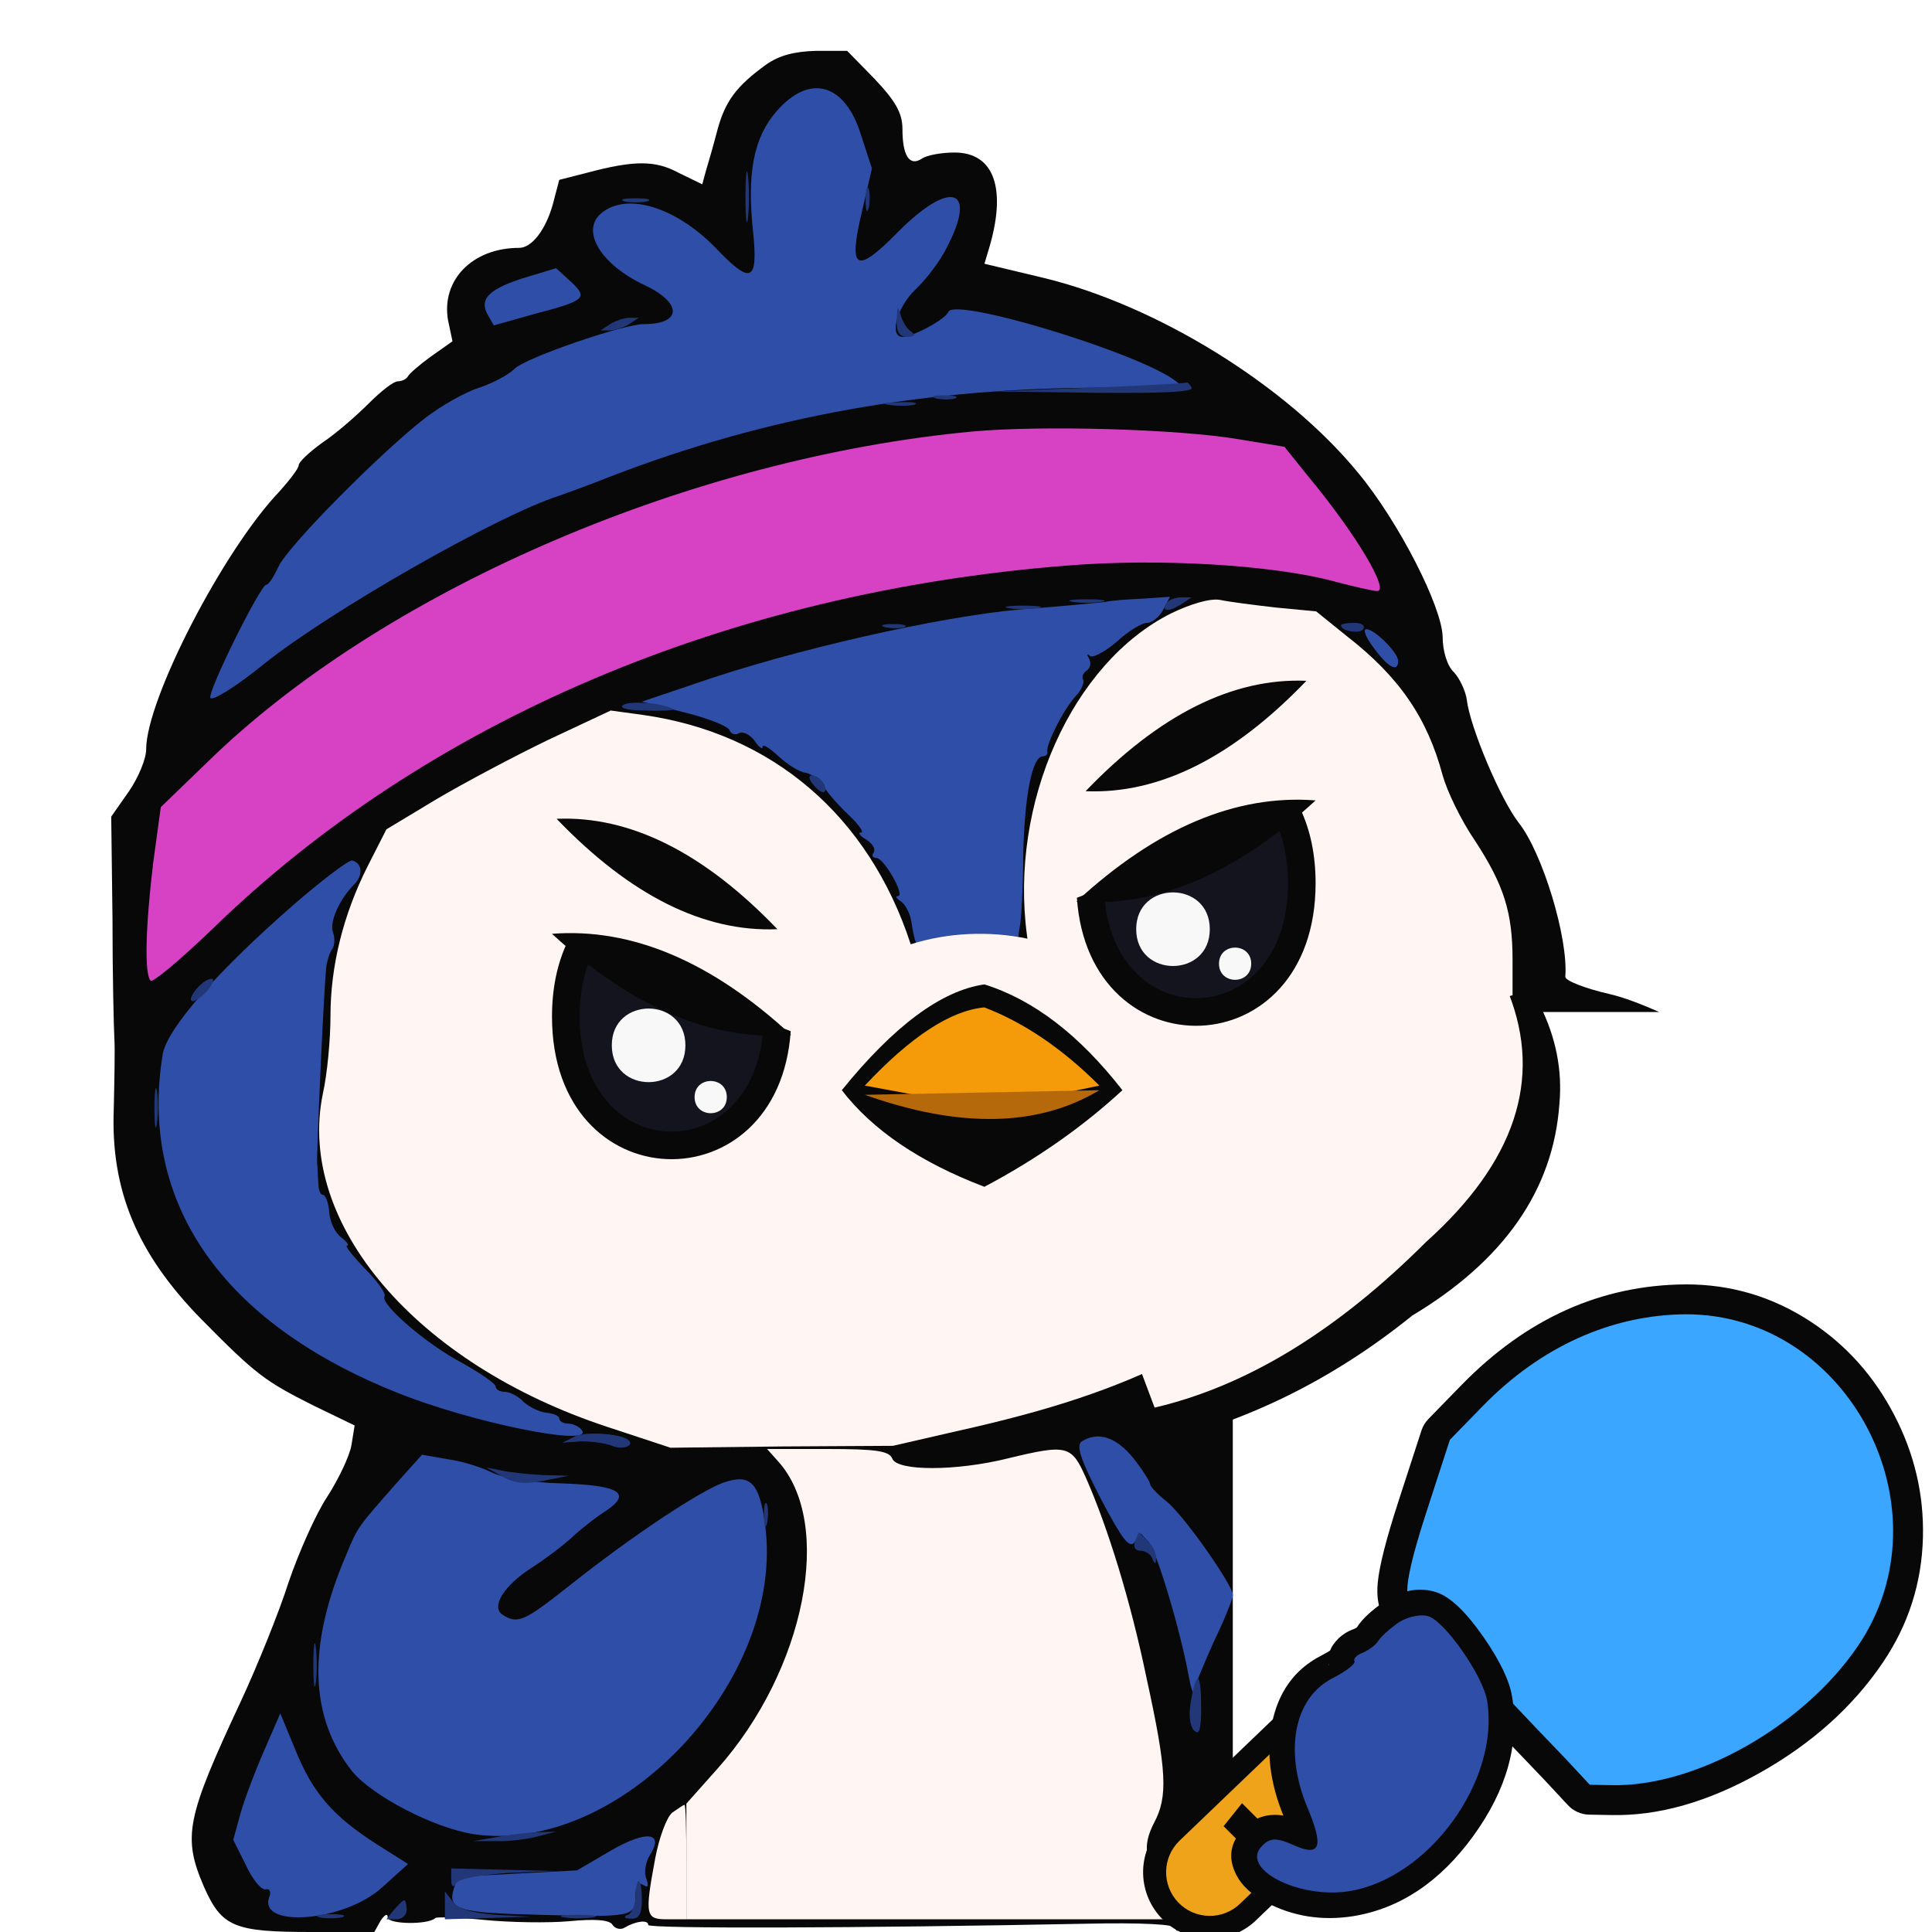
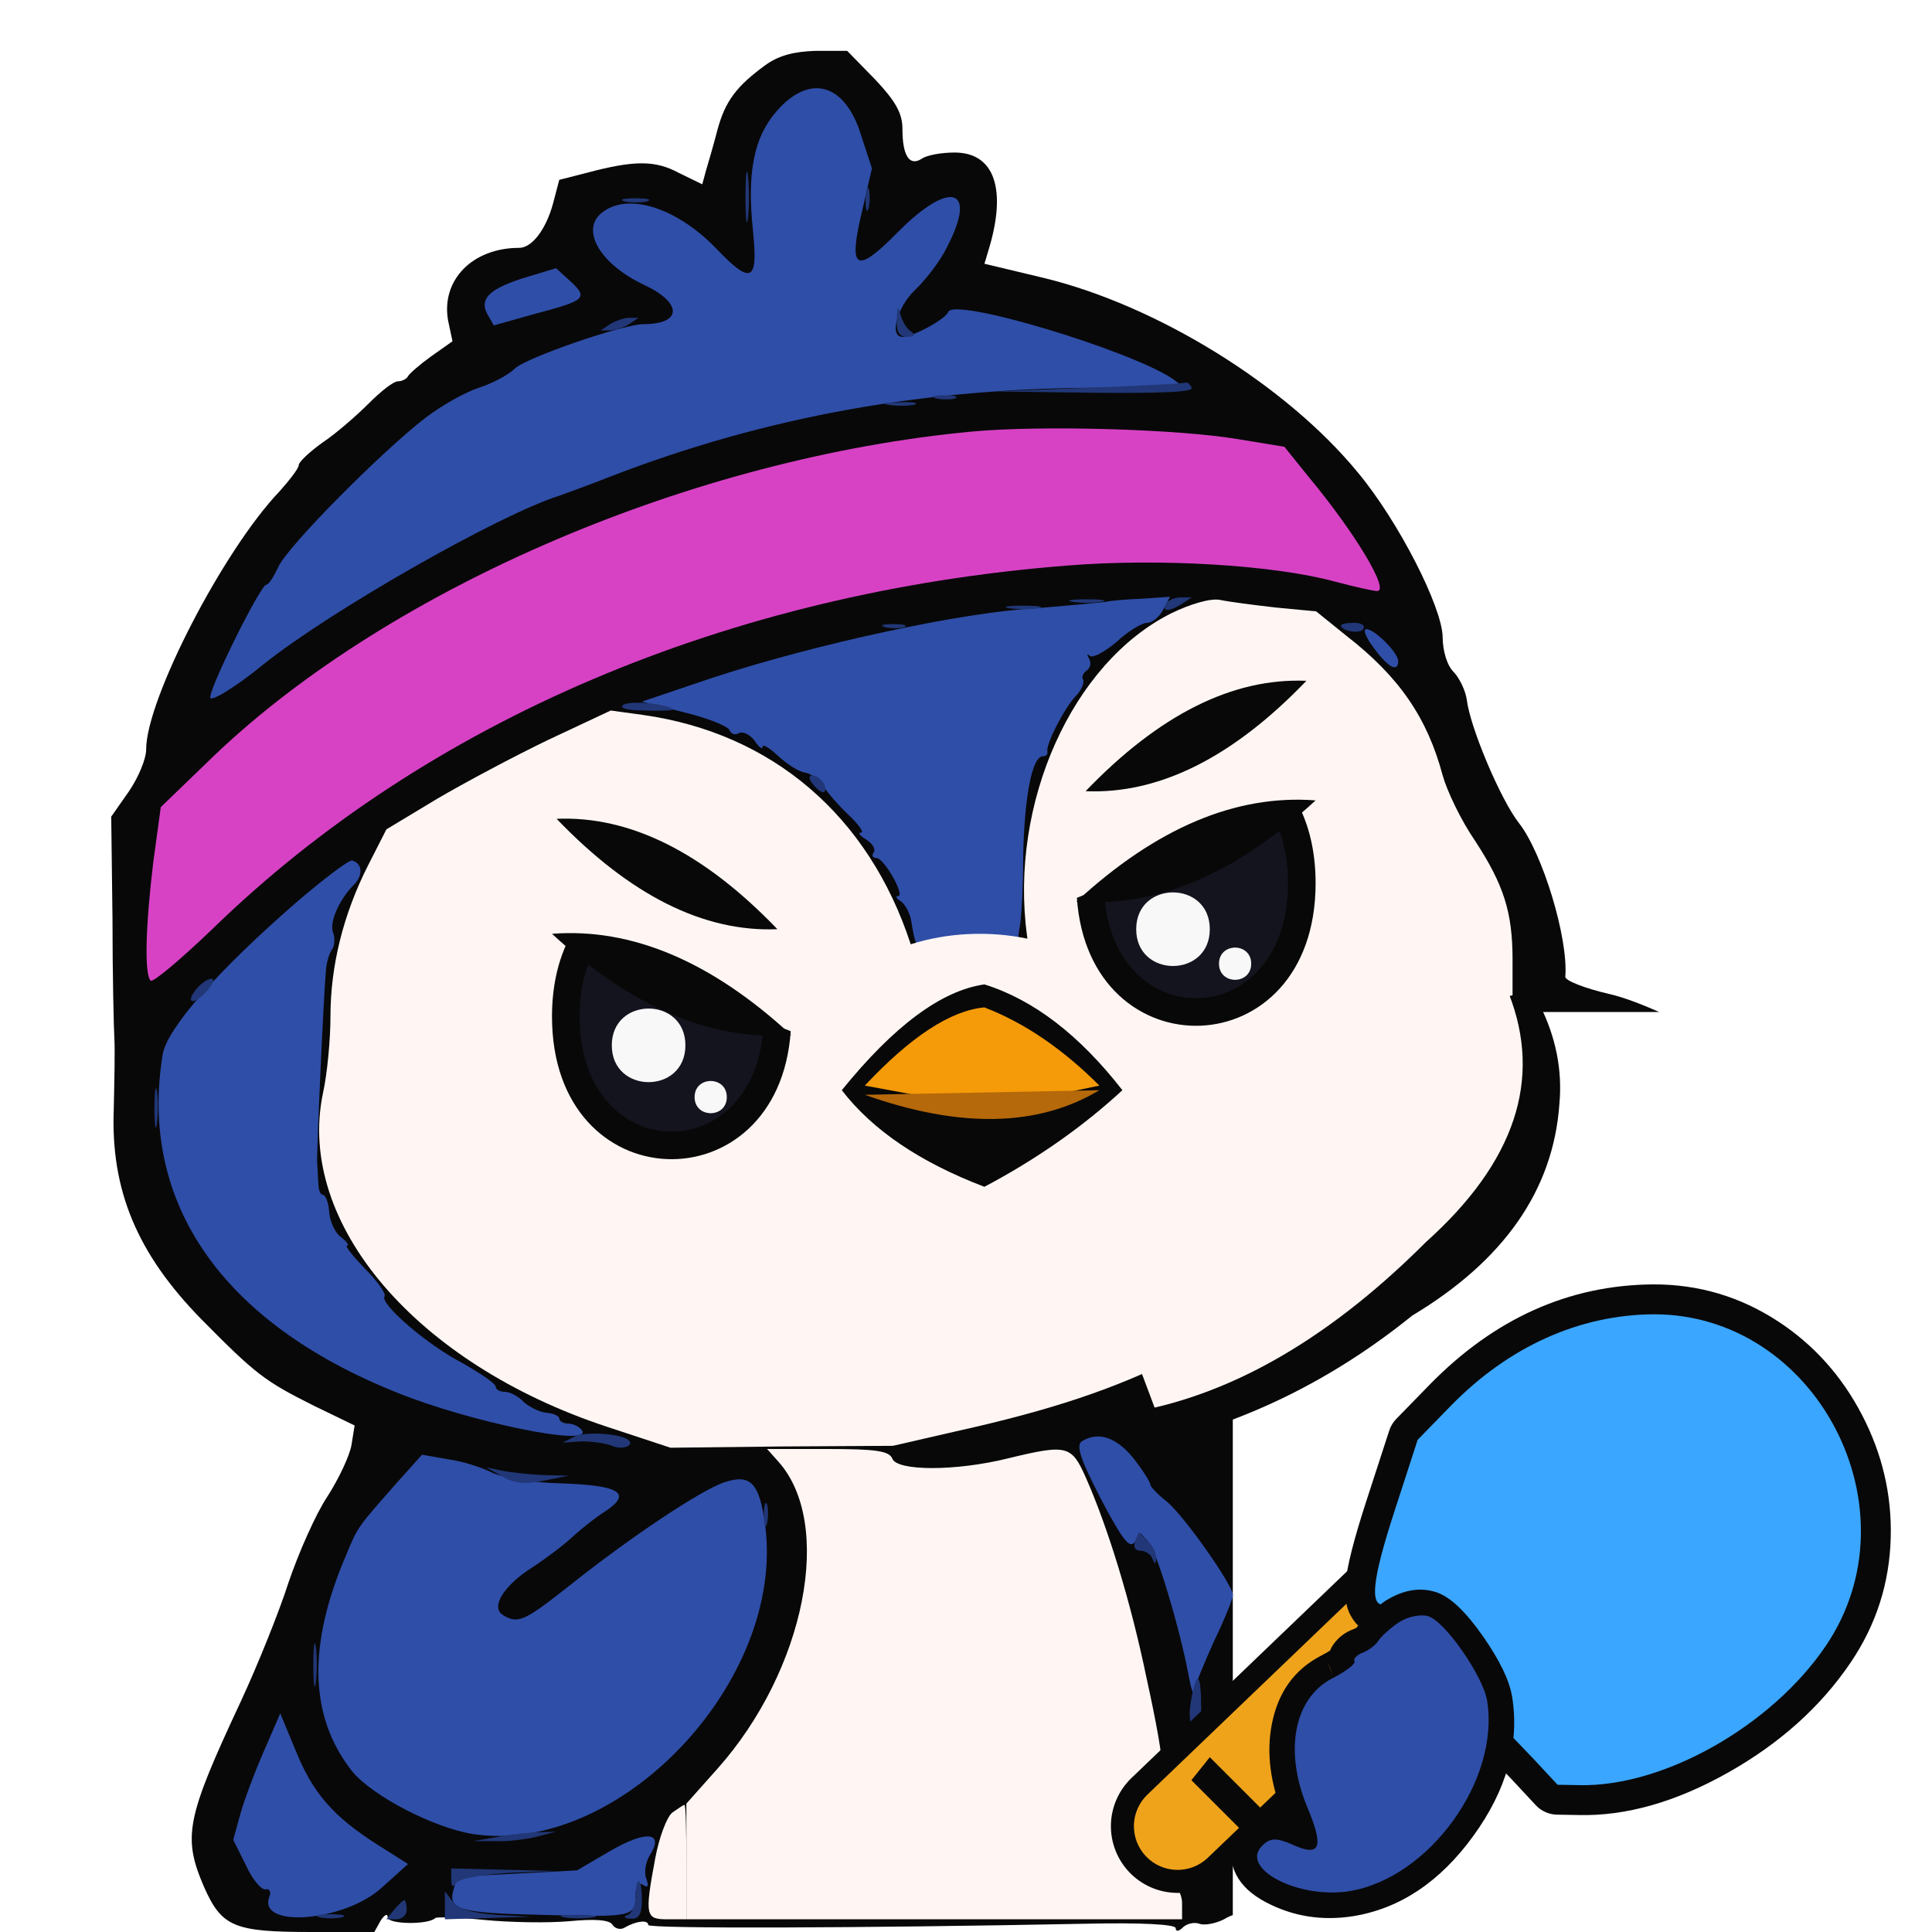
<svg xmlns="http://www.w3.org/2000/svg" viewBox="0 0 420 420" aria-hidden="true" class="sthings" data-character="pip">
  <g data-pip-part="body">
    <path fill="#080808" fill-rule="evenodd" d="M166.48 14.092C169.382 12.02 172.697 11.191 177.395 11.053H184.164L190.243 17.27C194.664 21.967 196.184 24.592 196.184 28.046C196.184 33.849 197.704 36.197 200.329 34.539C201.434 33.711 204.75 33.158 207.513 33.158C216.217 33.158 218.98 41.171 214.836 54.572L214.007 57.336L226.717 60.375C251.447 66.316 279.632 83.724 295.243 102.789C304.086 113.428 313.48 131.941 313.618 138.434C313.618 141.474 314.586 144.789 316.105 146.171C317.349 147.553 318.592 150.178 318.868 152.112C319.559 158.053 326.191 173.803 330.197 178.914C335.309 185.408 340.974 203.921 340.283 212.349C340.283 213.178 344.428 214.836 349.816 216.079C352.695 216.728 356.599 218.186 360.677 220H268V416.327C267.397 416.533 266.736 416.841 266.092 417.237C264.158 418.204 261.809 418.618 260.704 418.204C259.599 417.789 257.941 418.204 257.112 419.033C256.283 419.862 255.592 420 255.592 419.171C255.592 418.342 248.27 417.928 235.974 418.204C187.066 419.171 140.921 419.309 140.921 418.48C140.921 417.237 138.158 417.651 135.809 419.033C134.98 419.586 133.737 419.309 133.184 418.48C132.632 417.375 129.454 417.099 123.789 417.651C119.23 418.066 110.803 417.928 105.276 417.375C99.75 416.822 94.914 416.684 94.638 416.961C93.118 418.48 84.276 418.342 84.276 416.822C84.276 415.855 83.586 416.27 82.757 417.513L81.375 420H67.697C50.842 420 48.217 418.895 44.349 410.191C39.651 399.276 40.48 395.27 52.362 369.849C55.954 362.112 60.651 350.507 62.724 344.013C64.934 337.52 68.664 329.092 71.151 325.362C73.638 321.493 75.987 316.52 76.401 314.171L77.092 309.888L68.25 305.605C57.474 300.217 55.539 298.697 43.796 286.816C29.842 272.586 24.039 258.77 24.73 241.086C24.868 235.007 25.007 228.099 24.868 225.888C24.73 223.539 24.454 211.796 24.454 199.638L24.178 177.533L28.046 172.007C30.118 168.967 31.776 164.961 31.776 162.888C31.776 152.112 48.493 119.645 60.789 106.796C63 104.309 64.934 101.822 64.934 101.132C64.934 100.441 67.283 98.23 70.184 96.158C73.086 94.224 77.507 90.355 80.132 87.73C82.757 85.105 85.52 82.895 86.487 82.895C87.454 82.895 88.421 82.342 88.697 81.789C88.974 81.237 91.184 79.303 93.671 77.507L98.368 74.191L97.401 69.632C95.882 60.928 102.651 53.882 112.875 53.882C115.638 53.882 118.678 49.875 120.197 44.349L121.579 39.099L127.52 37.579C137.882 34.816 142.441 34.816 147.553 37.579L152.664 40.066L153.493 37.026C154.046 35.23 155.151 31.362 155.98 28.184C157.638 22.105 159.987 18.789 166.48 14.092Z" />
    <path fill="#080808" fill-rule="evenodd" d="M318 198Q341 218 339 240Q337 268 307 286Q281 307 250 314L247 301Q285 291 301 270Q322 247 318 223V198Z" />
    <path fill="#2f4ea8" fill-rule="evenodd" d="M168.829 24.178C163.855 29.842 162.336 37.579 163.717 50.428C164.822 61.342 163.303 62.033 155.428 53.743C146.862 45.039 136.5 41.862 130.974 46.145C126 49.875 130.421 57.474 140.23 62.033C148.382 65.901 148.243 70.461 139.954 70.461C135.533 70.461 114.257 77.783 111.908 80.132C110.526 81.513 107.072 83.309 104.171 84.276C101.132 85.243 96.02 88.145 92.566 90.77C83.171 97.954 62.447 118.816 60.513 123.237C59.546 125.309 58.441 127.105 57.888 127.105C56.645 127.105 45.178 150.178 45.73 151.697C46.007 152.526 51.257 149.349 57.336 144.375C71.842 132.77 108.454 111.908 121.579 107.763C123.513 107.072 128.487 105.276 132.632 103.618C166.618 90.493 201.296 84.276 240.118 84.276H257.526L254.901 82.342C245.645 76.125 207.237 64.52 206.132 67.836C205.579 69.355 198.533 73.224 196.184 73.224C193.283 73.224 194.941 66.868 198.947 63C201.296 60.789 204.474 56.645 205.855 53.743C212.625 40.757 206.546 38.961 195.079 50.566C185.961 59.822 184.303 58.717 187.48 45.592L189.553 36.612L187.204 29.428C183.75 18.099 176.013 15.888 168.829 24.178Z" />
    <path fill="#2f4ea8" fill-rule="evenodd" d="M114.947 60.099C106.105 62.724 103.895 65.072 106.243 68.803L107.349 70.737L116.191 68.25C127.243 65.349 127.934 64.796 124.066 61.204L120.888 58.303L114.947 60.099Z" />
    <path fill="#2f4ea8" fill-rule="evenodd" d="M240.395 130.836C239.289 130.974 230.862 131.803 221.743 132.493C204.474 134.013 172.421 141.197 151.007 148.658L139.539 152.526L148.796 154.875C153.908 156.118 158.329 157.914 158.605 158.743C158.882 159.572 159.849 159.849 160.539 159.434C161.368 158.882 162.888 159.572 163.993 160.954C164.961 162.474 165.789 163.026 165.789 162.336C165.789 161.645 167.309 162.612 169.243 164.408C171.178 166.204 173.803 167.862 175.184 168C176.428 168.276 178.224 169.52 178.914 170.763C179.743 172.145 182.092 174.908 184.441 177.118C186.651 179.191 187.895 180.987 187.204 180.987C186.375 180.987 186.928 181.678 188.309 182.507C189.553 183.336 190.382 184.441 189.967 185.27C189.414 185.961 189.691 186.513 190.52 186.513C192.178 186.513 196.875 194.803 195.217 194.803C194.526 194.803 194.941 195.355 195.77 195.908C196.737 196.461 197.842 198.533 198.118 200.329C198.395 202.263 198.809 204.059 198.947 204.474C199.224 204.888 199.224 205.579 199.086 206.132C199.086 206.822 199.638 207.237 200.467 207.237C201.296 207.237 201.711 208.066 201.296 209.171C200.053 212.211 203.921 212.901 209.171 210.691C211.934 209.586 215.664 208.618 217.599 208.618C219.947 208.618 221.053 207.789 221.191 206.132C221.191 204.888 221.467 202.539 221.743 201.158C222.02 199.638 222.434 192.868 222.434 185.961C222.711 173.112 224.368 164.408 226.717 164.408C227.408 164.408 227.822 163.993 227.684 163.303C227.408 161.783 231.138 154.322 233.763 151.421C235.145 150.039 235.836 148.243 235.421 147.691C235.145 147.138 235.421 146.309 236.25 145.757C237.079 145.204 237.217 144.099 236.803 143.27C236.25 142.303 236.25 142.026 236.941 142.579C237.493 143.132 240.118 141.75 242.743 139.539C245.23 137.191 248.27 135.395 249.375 135.395C250.48 135.395 252 134.151 252.829 132.632L254.349 129.73L248.408 130.145C245.092 130.283 241.5 130.559 240.395 130.836Z" />
    <path fill="#2f4ea8" fill-rule="evenodd" d="M298.697 140.921C301.737 145.066 303.947 146.309 303.947 143.684C303.947 141.888 298.836 136.776 297.039 136.776C296.211 136.776 296.901 138.572 298.697 140.921Z" />
    <path fill="#2f4ea8" fill-rule="evenodd" d="M64.243 196.322C47.388 210.967 36.336 223.539 35.368 229.204C30.118 261.395 48.217 287.507 86.211 302.704C102.237 309.197 128.763 314.586 126.553 310.993C126 310.164 124.618 309.474 123.513 309.474C122.408 309.474 121.579 308.921 121.579 308.368C121.579 307.816 120.336 307.263 118.816 307.125C117.296 306.987 115.086 305.882 113.842 304.776C112.737 303.533 110.803 302.566 109.697 302.566C108.592 302.566 107.763 302.013 107.763 301.461C107.763 300.77 104.447 298.559 100.579 296.349C92.842 292.342 82.618 283.5 83.586 281.842C84 281.289 82.066 278.526 79.303 275.763C76.678 273 74.882 270.789 75.434 270.789C75.987 270.789 75.434 269.961 74.191 268.993C72.947 268.164 71.704 265.678 71.566 263.467C71.428 261.395 70.737 259.737 70.184 259.737C69.632 259.737 69.217 258.632 69.217 257.25C69.079 256.007 69.079 253.934 68.941 252.829C68.803 250.895 70.322 216.77 70.875 210.691C71.013 209.171 71.566 207.237 72.257 206.27C72.809 205.441 72.809 203.783 72.395 202.678C71.566 200.467 73.776 195.493 76.954 192.316C79.026 190.243 78.75 187.618 76.539 187.066C75.849 186.928 70.322 191.072 64.243 196.322Z" />
    <path fill="#2f4ea8" fill-rule="evenodd" d="M235.145 313.342C233.901 314.309 234.868 317.211 239.289 325.776C243.849 334.48 245.507 336.691 246.612 335.309L247.993 333.375L249.651 335.171C251.309 336.829 256.421 353.684 258.355 364.046C258.908 367.086 259.461 368.743 259.599 367.776C259.599 366.671 261.671 361.836 263.882 356.862C266.23 352.026 268.026 347.467 268.026 346.776C268.026 344.566 257.112 329.092 253.52 326.329C251.586 324.809 250.066 323.151 250.066 322.737C250.066 322.184 248.408 319.559 246.336 316.934C242.605 312.375 238.737 311.132 235.145 313.342Z" />
    <path fill="#2f4ea8" fill-rule="evenodd" d="M85.796 322.875C77.921 331.855 77.783 331.855 75.296 337.934C66.73 357.829 67.283 373.303 76.539 385.046C80.961 390.434 94.224 397.342 102.928 398.724C134.842 403.421 170.763 365.289 166.342 331.579C165.099 322.322 163.164 320.25 157.224 322.322C151.974 324.257 137.329 333.928 123.789 344.704C113.98 352.441 112.599 353.132 109.283 351.059C106.658 349.401 109.421 344.704 115.776 340.697C118.539 338.901 122.408 336 124.342 334.204C126.276 332.408 129.592 329.783 131.803 328.401C137.467 324.533 134.566 322.875 121.717 322.461C115.5 322.322 109.145 321.217 106.934 320.112C104.724 319.007 100.441 317.625 97.263 317.211L91.737 316.243L85.796 322.875Z" />
    <path fill="#2f4ea8" fill-rule="evenodd" d="M57.336 380.763C55.401 385.184 53.053 391.401 52.224 394.441L50.704 399.967L53.467 405.493C54.849 408.533 56.783 410.882 57.75 410.743C58.579 410.467 58.993 411.296 58.579 412.263C55.816 419.309 74.882 417.789 83.033 410.329L88.697 405.217L81.928 400.934C72.395 394.855 67.974 389.743 64.243 380.487L60.928 372.474L57.336 380.763Z" />
    <path fill="#2f4ea8" fill-rule="evenodd" d="M132.77 402.316 125.447 406.599 112.461 407.289 99.474 407.98 98.645 410.605C97.263 415.164 99.612 415.855 117.572 416.27C137.467 416.822 138.158 416.684 138.158 412.125C138.158 409.914 138.711 409.086 139.816 409.776C140.921 410.467 141.059 410.053 140.507 408.395C139.954 407.151 140.368 404.803 141.197 403.421C144.513 398.309 140.645 397.757 132.77 402.316Z" />
    <path fill="#213777" fill-rule="evenodd" d="M162.059 42.829C162.059 47.803 162.336 49.737 162.612 47.25C162.888 44.901 162.888 40.757 162.612 38.27C162.336 35.921 162.059 37.855 162.059 42.829Z" />
    <path fill="#213777" fill-rule="evenodd" d="M188.171 43.52C188.171 45.73 188.447 46.559 188.862 45.178C189.138 43.934 189.138 42 188.862 41.033C188.447 40.204 188.171 41.171 188.171 43.52Z" />
    <path fill="#213777" fill-rule="evenodd" d="M135.809 43.796C137.053 44.072 139.263 44.072 140.645 43.796C141.888 43.382 140.783 43.105 138.158 43.105C135.533 43.105 134.428 43.382 135.809 43.796Z" />
    <path fill="#213777" fill-rule="evenodd" d="M194.941 69.355C194.803 72.257 195.493 73.224 197.289 73.224C198.809 73.224 199.086 72.809 198.118 72.118C197.151 71.566 196.184 69.908 195.77 68.388C195.217 66.316 195.079 66.454 194.941 69.355Z" />
    <path fill="#213777" fill-rule="evenodd" d="M132.632 70.461 130.559 71.842H132.632C133.737 71.842 135.671 71.151 136.776 70.461L138.849 69.079H136.776C135.671 69.079 133.737 69.77 132.632 70.461Z" />
    <path fill="#213777" fill-rule="evenodd" d="M236.941 84.276 216.217 85.105 238.046 85.382C252.276 85.52 259.599 85.243 259.046 84.276C258.632 83.447 258.079 83.033 257.941 83.171C257.803 83.309 248.408 83.862 236.941 84.276Z" />
    <path fill="#213777" fill-rule="evenodd" d="M203.507 86.625C204.75 86.901 206.684 86.901 207.651 86.625C208.48 86.211 207.513 85.934 205.164 85.934C202.954 85.934 202.125 86.211 203.507 86.625Z" />
    <path fill="#213777" fill-rule="evenodd" d="M193.145 88.007C194.803 88.283 197.289 88.283 198.671 88.007C199.914 87.592 198.533 87.316 195.493 87.454C192.454 87.454 191.349 87.73 193.145 88.007Z" />
    <path fill="#213777" fill-rule="evenodd" d="M233.211 130.836C234.868 131.112 237.632 131.112 239.428 130.836C241.086 130.559 239.704 130.283 236.25 130.283C232.796 130.283 231.414 130.559 233.211 130.836Z" />
    <path fill="#213777" fill-rule="evenodd" d="M253.52 131.25C252.414 133.046 254.211 133.046 256.974 131.25L259.046 129.868H256.697C255.454 129.868 253.934 130.421 253.52 131.25Z" />
    <path fill="#213777" fill-rule="evenodd" d="M219.395 132.217C221.053 132.493 223.816 132.493 225.612 132.217C227.27 131.941 225.888 131.664 222.434 131.664C218.98 131.664 217.599 131.941 219.395 132.217Z" />
    <path fill="#213777" fill-rule="evenodd" d="M192.454 136.362C193.697 136.638 195.632 136.638 196.599 136.362C197.428 135.947 196.461 135.671 194.112 135.671C191.901 135.671 191.072 135.947 192.454 136.362Z" />
    <path fill="#213777" fill-rule="evenodd" d="M291.513 135.947C291.513 137.191 295.658 137.882 296.349 136.776C296.901 135.947 295.934 135.395 294.414 135.395C292.757 135.395 291.513 135.671 291.513 135.947Z" />
    <path fill="#213777" fill-rule="evenodd" d="M135.533 153.217C134.428 153.908 136.362 154.461 140.23 154.461C143.822 154.599 146.586 154.461 146.309 154.184C144.789 152.941 137.053 152.25 135.533 153.217Z" />
    <path fill="#213777" fill-rule="evenodd" d="M176.842 170.625C177.809 171.868 178.914 172.421 179.191 172.145C180.158 171.178 178.224 168.553 176.566 168.553C175.737 168.553 175.737 169.382 176.842 170.625Z" />
    <path fill="#213777" fill-rule="evenodd" d="M42.829 214.836C40.066 218.151 42 218.704 44.901 215.526C46.283 214.007 46.697 212.763 46.007 212.763C45.178 212.763 43.796 213.73 42.829 214.836Z" />
    <path fill="#213777" fill-rule="evenodd" d="M33.572 241.086C33.572 244.816 33.849 246.336 34.125 244.125C34.401 242.053 34.401 239.013 34.125 237.217C33.849 235.559 33.572 237.217 33.572 241.086Z" />
    <path fill="#213777" fill-rule="evenodd" d="M125.033 312.237 122.27 313.618 126.414 313.342C128.763 313.342 131.664 313.757 133.046 314.309C135.257 315.276 138.02 314.309 136.638 313.066C135.118 311.684 127.52 311.132 125.033 312.237Z" />
    <path fill="#213777" fill-rule="evenodd" d="M109.145 320.941C111.632 322.461 114.118 322.737 118.125 321.908L123.651 320.803L118.125 320.664C115.086 320.526 111.079 320.112 109.145 319.697L105.691 319.007L109.145 320.941Z" />
    <path fill="#213777" fill-rule="evenodd" d="M166.066 329.507C166.066 331.717 166.342 332.546 166.757 331.164C167.033 329.921 167.033 327.987 166.757 327.02C166.342 326.191 166.066 327.158 166.066 329.507Z" />
    <path fill="#213777" fill-rule="evenodd" d="M246.75 335.033C246.336 336.276 246.75 337.105 247.855 337.105C248.961 337.105 250.204 337.934 250.48 338.763C251.033 340.145 251.309 340.145 251.309 338.763C251.447 337.796 250.618 336 249.513 335.033L247.579 333.099L246.75 335.033Z" />
    <path fill="#213777" fill-rule="evenodd" d="M68.112 361.974C68.112 366.118 68.388 367.914 68.664 365.704C68.941 363.632 68.941 360.316 68.664 358.105C68.388 356.033 68.112 357.829 68.112 361.974Z" />
    <path fill="#213777" fill-rule="evenodd" d="M258.908 369.711C258.355 372.75 258.632 375.237 259.599 376.204C260.704 377.309 261.118 376.066 261.118 371.23C261.118 363.493 260.151 362.803 258.908 369.711Z" />
    <path fill="#213777" fill-rule="evenodd" d="M281.98 379.934C281.98 381.868 282.533 384.355 283.224 385.461L284.605 387.533L284.467 385.461C284.329 384.355 283.776 381.868 283.224 379.934L282.118 376.48L281.98 379.934Z" />
    <path fill="#213777" fill-rule="evenodd" d="M108.454 399.276 102.928 400.243H107.763C110.388 400.382 114.533 399.829 116.743 399.276L120.888 398.171L117.434 398.309C115.5 398.309 111.493 398.724 108.454 399.276Z" />
    <path fill="#213777" fill-rule="evenodd" d="M98.092 408.533C98.092 410.191 98.507 410.467 99.197 409.362C99.75 408.395 104.586 407.566 110.526 407.151L120.888 406.737L109.559 406.461L98.092 406.184V408.533Z" />
    <path fill="#213777" fill-rule="evenodd" d="M138.158 412.263C138.158 414.059 137.329 415.993 136.5 416.27C135.395 416.684 135.671 417.099 137.191 417.099C138.849 417.237 139.539 416.132 139.539 413.092C139.539 410.743 139.263 408.947 138.849 408.947C138.434 408.947 138.158 410.467 138.158 412.263Z" />
    <path fill="#213777" fill-rule="evenodd" d="M291.237 409.914C292.895 410.191 295.382 410.191 296.763 409.914C298.007 409.5 296.625 409.224 293.586 409.362C290.546 409.362 289.441 409.638 291.237 409.914Z" />
    <path fill="#213777" fill-rule="evenodd" d="M96.711 414.197V417.237L106.105 416.961L115.362 416.684L107.763 416.27C102.789 415.855 99.612 415.026 98.507 413.507L96.711 411.158V414.197Z" />
    <path fill="#213777" fill-rule="evenodd" d="M85.658 415.164 84 417.237H86.211C87.454 417.237 88.421 416.27 88.421 415.164C88.421 414.059 88.145 413.092 87.868 413.092C87.592 413.092 86.625 414.059 85.658 415.164Z" />
    <path fill="#213777" fill-rule="evenodd" d="M69.493 416.822C70.737 417.099 72.947 417.099 74.329 416.822C75.572 416.408 74.467 416.132 71.842 416.132C69.217 416.132 68.112 416.408 69.493 416.822Z" />
    <path fill="#213777" fill-rule="evenodd" d="M122.684 416.822C124.342 417.099 127.105 417.099 128.901 416.822C130.559 416.546 129.178 416.27 125.724 416.27C122.27 416.27 120.888 416.546 122.684 416.822Z" />
    <path fill="#fff6f3" fill-rule="evenodd" d="M254.625 133.322C258.908 131.25 263.191 130.007 265.263 130.421C267.197 130.836 272.586 131.526 277.421 132.079L286.125 132.908L292.618 138.158C304.224 147.138 310.303 156.118 313.618 168.553C314.586 172.007 317.625 178.362 320.664 182.783C326.882 192.316 328.816 198.257 328.816 208.618V216.355L323.013 217.875C319.697 218.842 315.967 219.947 314.586 220.362C312.789 221.191 312.375 220.776 313.066 219.257C314.309 215.941 311.408 211.934 305.882 209.309L300.77 206.961L295.52 208.48C289.855 210.138 284.191 216.493 282.809 222.434C281.842 226.303 285.849 234.454 289.441 235.697C290.961 236.25 289.993 238.184 285.849 243.572C276.868 254.763 272.033 265.954 268.855 281.842L267.336 289.441L255.592 295.243C242.467 301.875 228.513 306.572 207.928 311.132L194.112 314.309L169.934 314.447L145.757 314.724L131.941 310.164C90.493 296.487 64.382 265.954 70.184 237.77C71.151 233.487 71.842 225.888 71.842 220.914C71.842 210 74.605 198.809 79.993 188.171L84 180.296L94.776 173.803C100.855 170.211 111.77 164.408 119.23 160.816L132.77 154.461L139.816 155.428C167.854 159.394 188.852 177.307 197.983 205.279C206.001 202.726 215.018 202.319 223.355 204.057L223.263 203.368C219.395 174.632 233.072 144.099 254.625 133.322Z" />
    <path fill="#fff6f3" fill-rule="evenodd" d="M273 208Q310 195 328 216Q339 244 310 270Q281 299 251 306L245 290Q264 265 267 241L273 208Z" />
    <path fill="#fff6f3" fill-rule="evenodd" d="M146.171 394.026C144.928 394.993 143.27 399.553 142.441 403.974C140.092 416.546 140.368 417.237 145.066 417.237H149.211V404.803C149.211 397.895 149.072 392.368 148.796 392.368C148.52 392.368 147.414 393.197 146.171 394.026Z" />
    <path fill="#fff6f3" fill-rule="evenodd" d="M169.105 317.625C181.401 331.164 175.046 363.079 155.98 384.493L149.211 392.092V404.664V417.237H203.092H256.974V413.783C256.974 411.711 255.73 409.5 253.52 408.118C248.961 405.079 248.132 401.625 250.895 396.237C253.934 390.572 253.658 384.908 249.237 364.737C245.783 348.02 240.809 331.993 236.112 321.355C232.934 314.171 232.105 313.895 218.98 317.072C207.789 319.836 194.941 319.836 193.974 317.072C193.283 315.414 190.382 315 179.882 315H166.757L169.105 317.625Z" />
    <path fill="#d742c5" fill-rule="evenodd" d="M211.382 93.809C150.868 99.474 85.243 127.52 46.836 163.993L34.954 175.461L33.296 187.618C31.638 201.434 31.362 211.796 32.743 213.178C33.158 213.73 39.237 208.618 46.145 201.987C92.704 156.671 158.329 128.763 231.829 122.961C252.138 121.303 276.868 122.822 290.132 126.414C294.276 127.52 298.559 128.487 299.388 128.487C302.151 128.487 294.691 115.914 284.329 103.48L279.217 97.125L269.132 95.467C256.007 93.257 226.303 92.428 211.382 93.809Z" />
  </g>
  <g data-pip-part="racket">
-     <path fill="#080808" fill-rule="evenodd" d="M346.036 347.466 273.036 417.466Q272.005 418.454 270.801 419.223Q269.597 419.991 268.267 420.51Q266.936 421.028 265.53 421.278Q264.124 421.527 262.696 421.497Q261.268 421.467 259.873 421.159Q258.479 420.851 257.171 420.277Q255.864 419.703 254.693 418.885Q253.523 418.067 252.534 417.036Q251.546 416.005 250.777 414.801Q250.009 413.597 249.49 412.267Q248.972 410.936 248.722 409.53Q248.473 408.124 248.503 406.696Q248.533 405.268 248.841 403.873Q249.149 402.479 249.723 401.171Q250.297 399.864 251.115 398.693Q251.934 397.523 252.964 396.534L325.964 326.534Q326.995 325.546 328.199 324.777Q329.403 324.009 330.733 323.49Q332.064 322.972 333.47 322.722Q334.876 322.473 336.304 322.503Q337.732 322.533 339.126 322.841Q340.521 323.149 341.829 323.723Q343.136 324.297 344.307 325.115Q345.477 325.934 346.466 326.964Q347.454 327.995 348.223 329.199Q348.991 330.403 349.51 331.733Q350.028 333.064 350.278 334.47Q350.527 335.876 350.497 337.304Q350.467 338.732 350.159 340.126Q349.851 341.521 349.277 342.828Q348.703 344.136 347.885 345.307Q347.067 346.477 346.036 347.466Z" />
-     <path fill="#efa31b" fill-rule="evenodd" d="M342.575 343.857 269.575 413.857Q268.9 414.505 268.111 415.008Q267.322 415.511 266.451 415.851Q265.579 416.191 264.657 416.354Q263.736 416.517 262.801 416.498Q261.865 416.478 260.952 416.276Q260.038 416.075 259.181 415.699Q258.324 415.323 257.558 414.786Q256.791 414.25 256.143 413.575Q255.495 412.9 254.992 412.111Q254.489 411.322 254.149 410.451Q253.809 409.579 253.646 408.657Q253.482 407.736 253.502 406.801Q253.522 405.865 253.723 404.952Q253.925 404.038 254.301 403.181Q254.677 402.324 255.213 401.558Q255.75 400.791 256.425 400.143L329.425 330.143Q330.1 329.495 330.889 328.992Q331.678 328.489 332.549 328.149Q333.421 327.809 334.342 327.646Q335.264 327.482 336.199 327.502Q337.135 327.522 338.048 327.723Q338.962 327.925 339.819 328.301Q340.676 328.677 341.442 329.213Q342.209 329.75 342.857 330.425Q343.505 331.1 344.008 331.889Q344.511 332.678 344.851 333.549Q345.191 334.421 345.354 335.342Q345.517 336.264 345.498 337.199Q345.478 338.135 345.276 339.048Q345.075 339.962 344.699 340.819Q344.323 341.675 343.786 342.442Q343.25 343.209 342.575 343.857Z" />
-     <path fill="#080808" fill-rule="evenodd" d="M320 344 333 357 329 362 316 349 320 344Z" />
-     <path fill="#080808" fill-rule="evenodd" d="M270 392 283 405 279 410 266 397 270 392Z" />
+     <path fill="#080808" fill-rule="evenodd" d="M339.036 337.466 266.036 407.466Q265.005 408.454 263.801 409.223Q262.597 409.991 261.267 410.51Q259.936 411.028 258.53 411.278Q257.124 411.527 255.696 411.497Q254.268 411.467 252.873 411.159Q251.479 410.851 250.171 410.277Q248.864 409.703 247.693 408.885Q246.523 408.066 245.534 407.036Q244.546 406.005 243.777 404.801Q243.009 403.597 242.49 402.267Q241.972 400.936 241.722 399.53Q241.473 398.124 241.503 396.696Q241.533 395.268 241.841 393.873Q242.149 392.479 242.723 391.171Q243.297 389.864 244.115 388.693Q244.934 387.523 245.964 386.534L318.964 316.534Q319.995 315.546 321.199 314.777Q322.403 314.009 323.733 313.49Q325.064 312.972 326.47 312.722Q327.876 312.473 329.304 312.503Q330.732 312.533 332.126 312.841Q333.521 313.149 334.829 313.723Q336.136 314.297 337.307 315.115Q338.477 315.934 339.466 316.964Q340.454 317.995 341.223 319.199Q341.991 320.403 342.51 321.733Q343.028 323.064 343.278 324.47Q343.527 325.876 343.497 327.304Q343.467 328.732 343.159 330.126Q342.851 331.521 342.277 332.829Q341.703 334.136 340.885 335.307Q340.067 336.477 339.036 337.466Z" />
+     <path fill="#efa31b" fill-rule="evenodd" d="M335.575 333.857 262.575 403.857Q261.9 404.505 261.111 405.008Q260.322 405.511 259.451 405.851Q258.579 406.191 257.657 406.354Q256.736 406.517 255.801 406.498Q254.865 406.478 253.952 406.276Q253.038 406.075 252.181 405.699Q251.324 405.323 250.558 404.786Q249.791 404.25 249.143 403.575Q248.495 402.9 247.992 402.111Q247.489 401.322 247.149 400.451Q246.809 399.579 246.646 398.657Q246.482 397.736 246.502 396.801Q246.522 395.865 246.723 394.952Q246.925 394.038 247.301 393.181Q247.677 392.324 248.213 391.558Q248.75 390.791 249.425 390.143L322.425 320.143Q323.1 319.495 323.889 318.992Q324.678 318.489 325.549 318.149Q326.421 317.809 327.342 317.646Q328.264 317.482 329.199 317.502Q330.135 317.522 331.048 317.723Q331.962 317.925 332.819 318.301Q333.676 318.677 334.442 319.213Q335.209 319.75 335.857 320.425Q336.505 321.1 337.008 321.889Q337.511 322.678 337.851 323.549Q338.191 324.421 338.354 325.342Q338.517 326.264 338.498 327.199Q338.478 328.135 338.276 329.048Q338.075 329.962 337.699 330.819Q337.323 331.675 336.786 332.442Q336.25 333.209 335.575 333.857Z" />
+     <path fill="#080808" fill-rule="evenodd" d="M313 334 326 347 322 352 309 339 313 334Z" />
+     <path fill="#080808" fill-rule="evenodd" d="M263 382 276 395 272 400 259 387 263 382Z" />
    <g data-pip-part="blade">
-       <path fill="#080808" fill-rule="evenodd" d="M366.395 279.215Q381.219 279.169 393.634 287.321Q405.175 294.899 411.775 307.574Q418.367 320.233 418.031 334.14Q417.671 349.078 409.309 361.425Q399.589 375.789 382.725 385.309Q365.638 394.954 350.17 394.573L345.49 394.49Q344.167 394.467 342.958 393.928Q341.749 393.389 340.847 392.42L335.673 386.86L325.94 376.679L321.208 371.674Q312.815 362.747 310.923 361.282Q307.833 359.176 305.654 355.242Q302.518 354.577 300.664 351.29Q299.09 348.502 299.513 344.042Q300.024 338.642 303.975 326.483L309.009 310.992Q309.477 309.55 310.535 308.464L317.803 301.006Q338.928 279.424 366.367 279.216ZM308.367 355.354Q309.302 355.311 310.369 354.947Q309.999 355.073 309.616 355.154Q308.974 355.291 308.367 355.354Z" />
-       <path fill="#3aa6ff" fill-rule="evenodd" d="M366.416 285.715C350.295 285.838 334.973 292.757 322.448 305.553L315.19 313L310.157 328.492C305.2 343.747 304.615 349.571 308.266 348.796C308.855 348.595 310.161 349.804 311.04 351.527C311.838 353.094 313.505 355.205 314.691 355.982C315.956 356.916 320.988 361.951 325.944 367.222C330.899 372.492 337.439 379.324 340.372 382.369L345.605 387.991L350.285 388.074C368.573 388.525 392.104 375.252 403.925 357.782C424.029 328.099 401.883 285.603 366.416 285.715Z" />
+       <path fill="#080808" fill-rule="evenodd" d="M359.395 279.215Q374.219 279.169 386.634 287.321Q398.175 294.899 404.775 307.574Q411.367 320.233 411.031 334.14Q410.671 349.078 402.309 361.425Q392.589 375.789 375.725 385.309Q358.638 394.954 343.17 394.573L338.49 394.49Q337.167 394.467 335.958 393.928Q334.749 393.389 333.847 392.42L328.673 386.86L318.94 376.679L314.208 371.674Q305.815 362.747 303.923 361.282Q300.833 359.176 298.654 355.242Q295.518 354.577 293.664 351.29Q292.09 348.502 292.513 344.042Q293.024 338.642 296.975 326.483L302.009 310.992Q302.477 309.55 303.535 308.464L310.803 301.006Q331.928 279.424 359.367 279.216ZM301.367 355.354Q302.302 355.311 303.369 354.947Q302.999 355.073 302.616 355.154Q301.974 355.291 301.367 355.354Z" />
+       <path fill="#3aa6ff" fill-rule="evenodd" d="M359.416 285.715C343.295 285.838 327.973 292.757 315.448 305.553L308.19 313L303.157 328.492C298.2 343.747 297.615 349.571 301.266 348.796C301.855 348.595 303.161 349.804 304.04 351.527C304.838 353.094 306.505 355.205 307.691 355.982C308.956 356.916 313.988 361.951 318.944 367.222C323.899 372.492 330.439 379.324 333.372 382.369L338.605 387.991L343.285 388.074C361.573 388.525 385.104 375.252 396.925 357.782C417.029 328.099 394.883 285.603 359.416 285.715Z" />
    </g>
+   </g>
+   <g data-pip-part="flipper">
    <path fill="#080808" fill-rule="evenodd" d="M301.048 348.098Q301.153 348.025 301.262 347.958Q306.97 344.424 312.226 346.132Q316.748 347.601 322.48 355.852Q327.869 363.611 328.722 368.87Q331.183 384.109 320.285 399.118Q309.407 414.1 294.135 416.565Q283.968 418.153 275.198 413.531Q270.535 411.074 268.756 407.573Q265.863 401.88 270.558 397.312Q273.975 393.889 278.992 394.689Q274.676 384.084 276.49 374.796Q278.506 364.47 287.074 359.99Q288.285 359.373 289.142 358.818Q289.665 357.479 290.942 356.222Q292.337 354.85 294.353 354.117Q294.916 353.875 294.982 353.77Q296.642 351.118 301.048 348.098ZM288.85 361.575Q288.97 362.887 289.937 364.261Q289.712 363.942 289.535 363.594Q289.01 362.564 288.85 361.575Z" />
    <path fill="#2f4ea8" fill-rule="evenodd" d="M304.158 352.634C302.289 353.915 300.249 355.722 299.644 356.688C299.04 357.654 297.519 358.758 296.343 359.247C295.036 359.694 294.169 360.574 294.435 361.097C294.833 361.662 292.53 363.383 289.57 364.891C281.346 369.191 279.116 380.524 284.146 392.763C287.839 401.517 287.113 403.75 281.151 401.087C277.6 399.497 276.158 399.465 274.423 401.225C269.349 406.114 282.114 412.876 293.286 411.131C310.61 408.334 326.089 387.071 323.293 369.747C322.422 364.379 314.206 352.558 310.527 351.362C308.95 350.85 306.158 351.396 304.158 352.634Z" />
  </g>
  <g class="sthings-face" data-face="angry">
    <path fill="#fff6f3" fill-rule="evenodd" d="M123.223 205.052C134.571 180.618 172 185.934 172 221C172 222.086 171.964 223.144 171.894 224.173L123.223 205.052Z" />
    <path fill="#080808" fill-rule="evenodd" d="M120 221C120 214.734 121.195 209.418 123.223 205.052L171.894 224.173C169.303 262.304 120 261.246 120 221Z" />
    <path fill="#14141f" fill-rule="evenodd" d="M126 221C126 215.526 127.079 210.951 128.882 207.275L165.991 221.854C165.314 254.33 126 254.045 126 221Z" />
    <path fill="#f8f8f8" fill-rule="evenodd" d="M133 227.25C133 216.584 149 216.584 149 227.25C149 237.916 133 237.916 133 227.25Z" />
    <path fill="#f8f8f8" fill-rule="evenodd" d="M151 238.5C151 233.833 158 233.833 158 238.5C158 243.167 151 243.167 151 238.5Z" />
    <path fill="#080808" fill-rule="evenodd" d="M120 203Q146 201 172 225Q146 227 120 203Z" />
    <path fill="#fff6f3" fill-rule="evenodd" d="M234 192C234 156.934 271.429 151.618 282.777 176.052L234.106 195.173C234.036 194.144 234 193.086 234 192Z" />
    <path fill="#080808" fill-rule="evenodd" d="M282.777 176.052C284.805 180.418 286 185.734 286 192C286 232.246 236.697 233.304 234.106 195.173L282.777 176.052Z" />
    <path fill="#14141f" fill-rule="evenodd" d="M277.118 178.275C278.921 181.951 280 186.526 280 192C280 225.045 240.686 225.33 240.009 192.854L277.118 178.275Z" />
    <path fill="#f8f8f8" fill-rule="evenodd" d="M247 202C247 191.334 263 191.334 263 202C263 212.666 247 212.666 247 202Z" />
    <path fill="#f8f8f8" fill-rule="evenodd" d="M265 209.5C265 204.833 272 204.833 272 209.5C272 214.167 265 214.167 265 209.5Z" />
    <path fill="#080808" fill-rule="evenodd" d="M234 196Q260 172 286 174Q260 198 234 196Z" />
    <path fill="#080808" fill-rule="evenodd" d="M121 178Q145 177 169 202Q145 203 121 178Z" />
    <path fill="#080808" fill-rule="evenodd" d="M236 172Q260 147 284 148Q260 173 236 172Z" />
    <g data-pip-part="beak">
      <path fill="#080808" fill-rule="evenodd" d="M183 237Q200 216 214 214Q230 219 244 237Q231 249 214 258Q193 250 183 237Z" />
      <path fill="#f59a08" fill-rule="evenodd" d="M188 236Q203 220 214 219Q227 224 239 236L215 241L188 236Z" />
      <path fill="#b5690b" fill-rule="evenodd" d="M188 238 239 237Q219 249 188 238Z" />
    </g>
  </g>
</svg>
